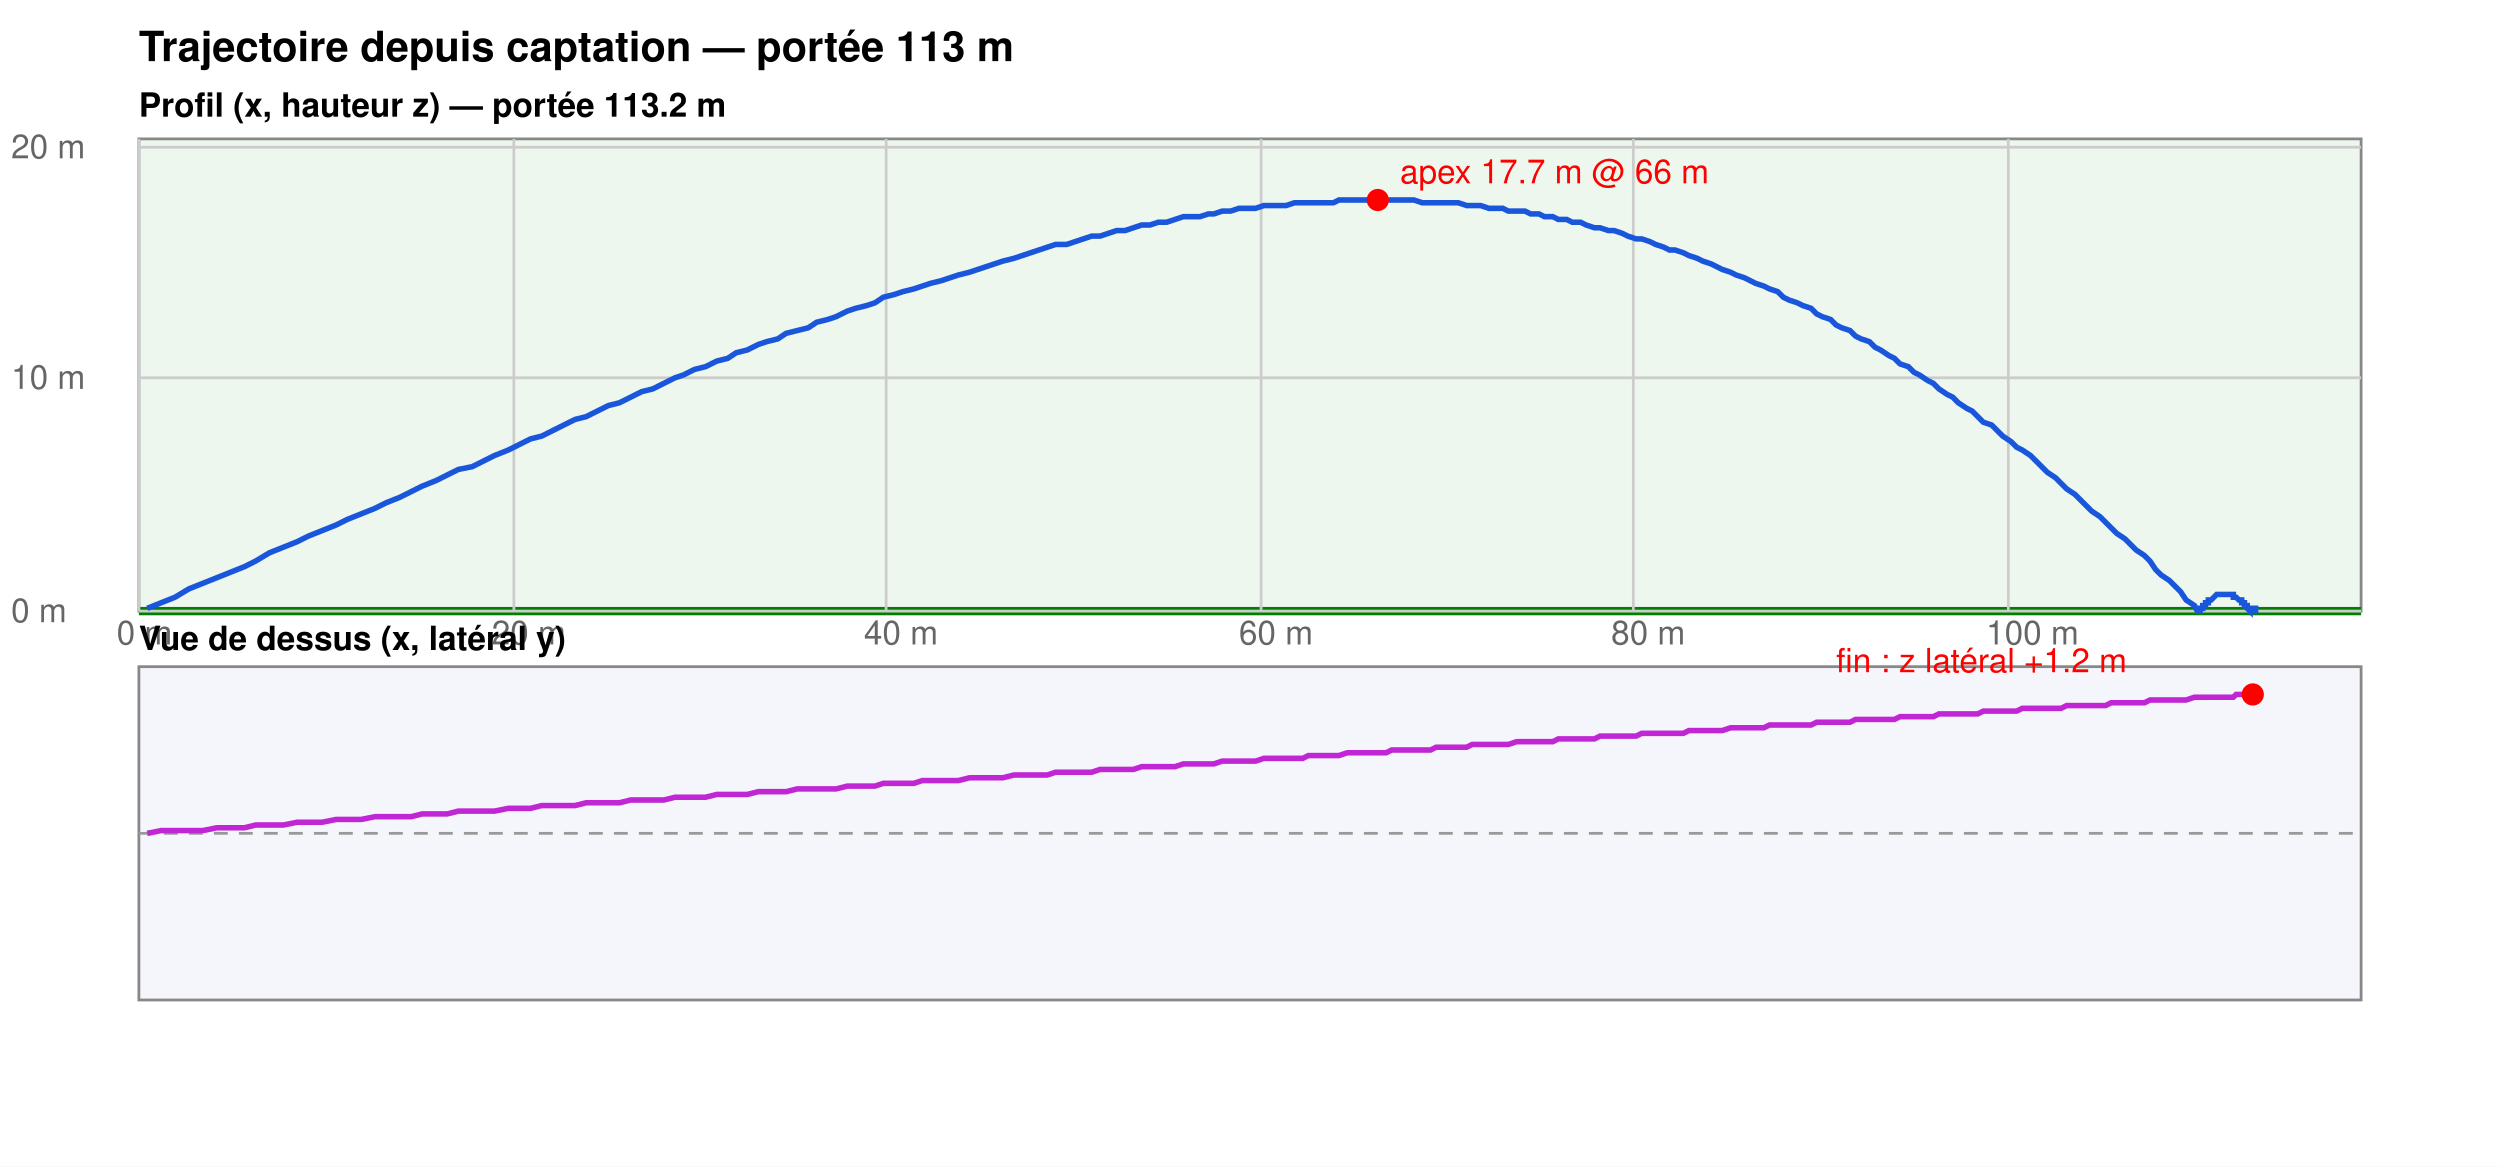
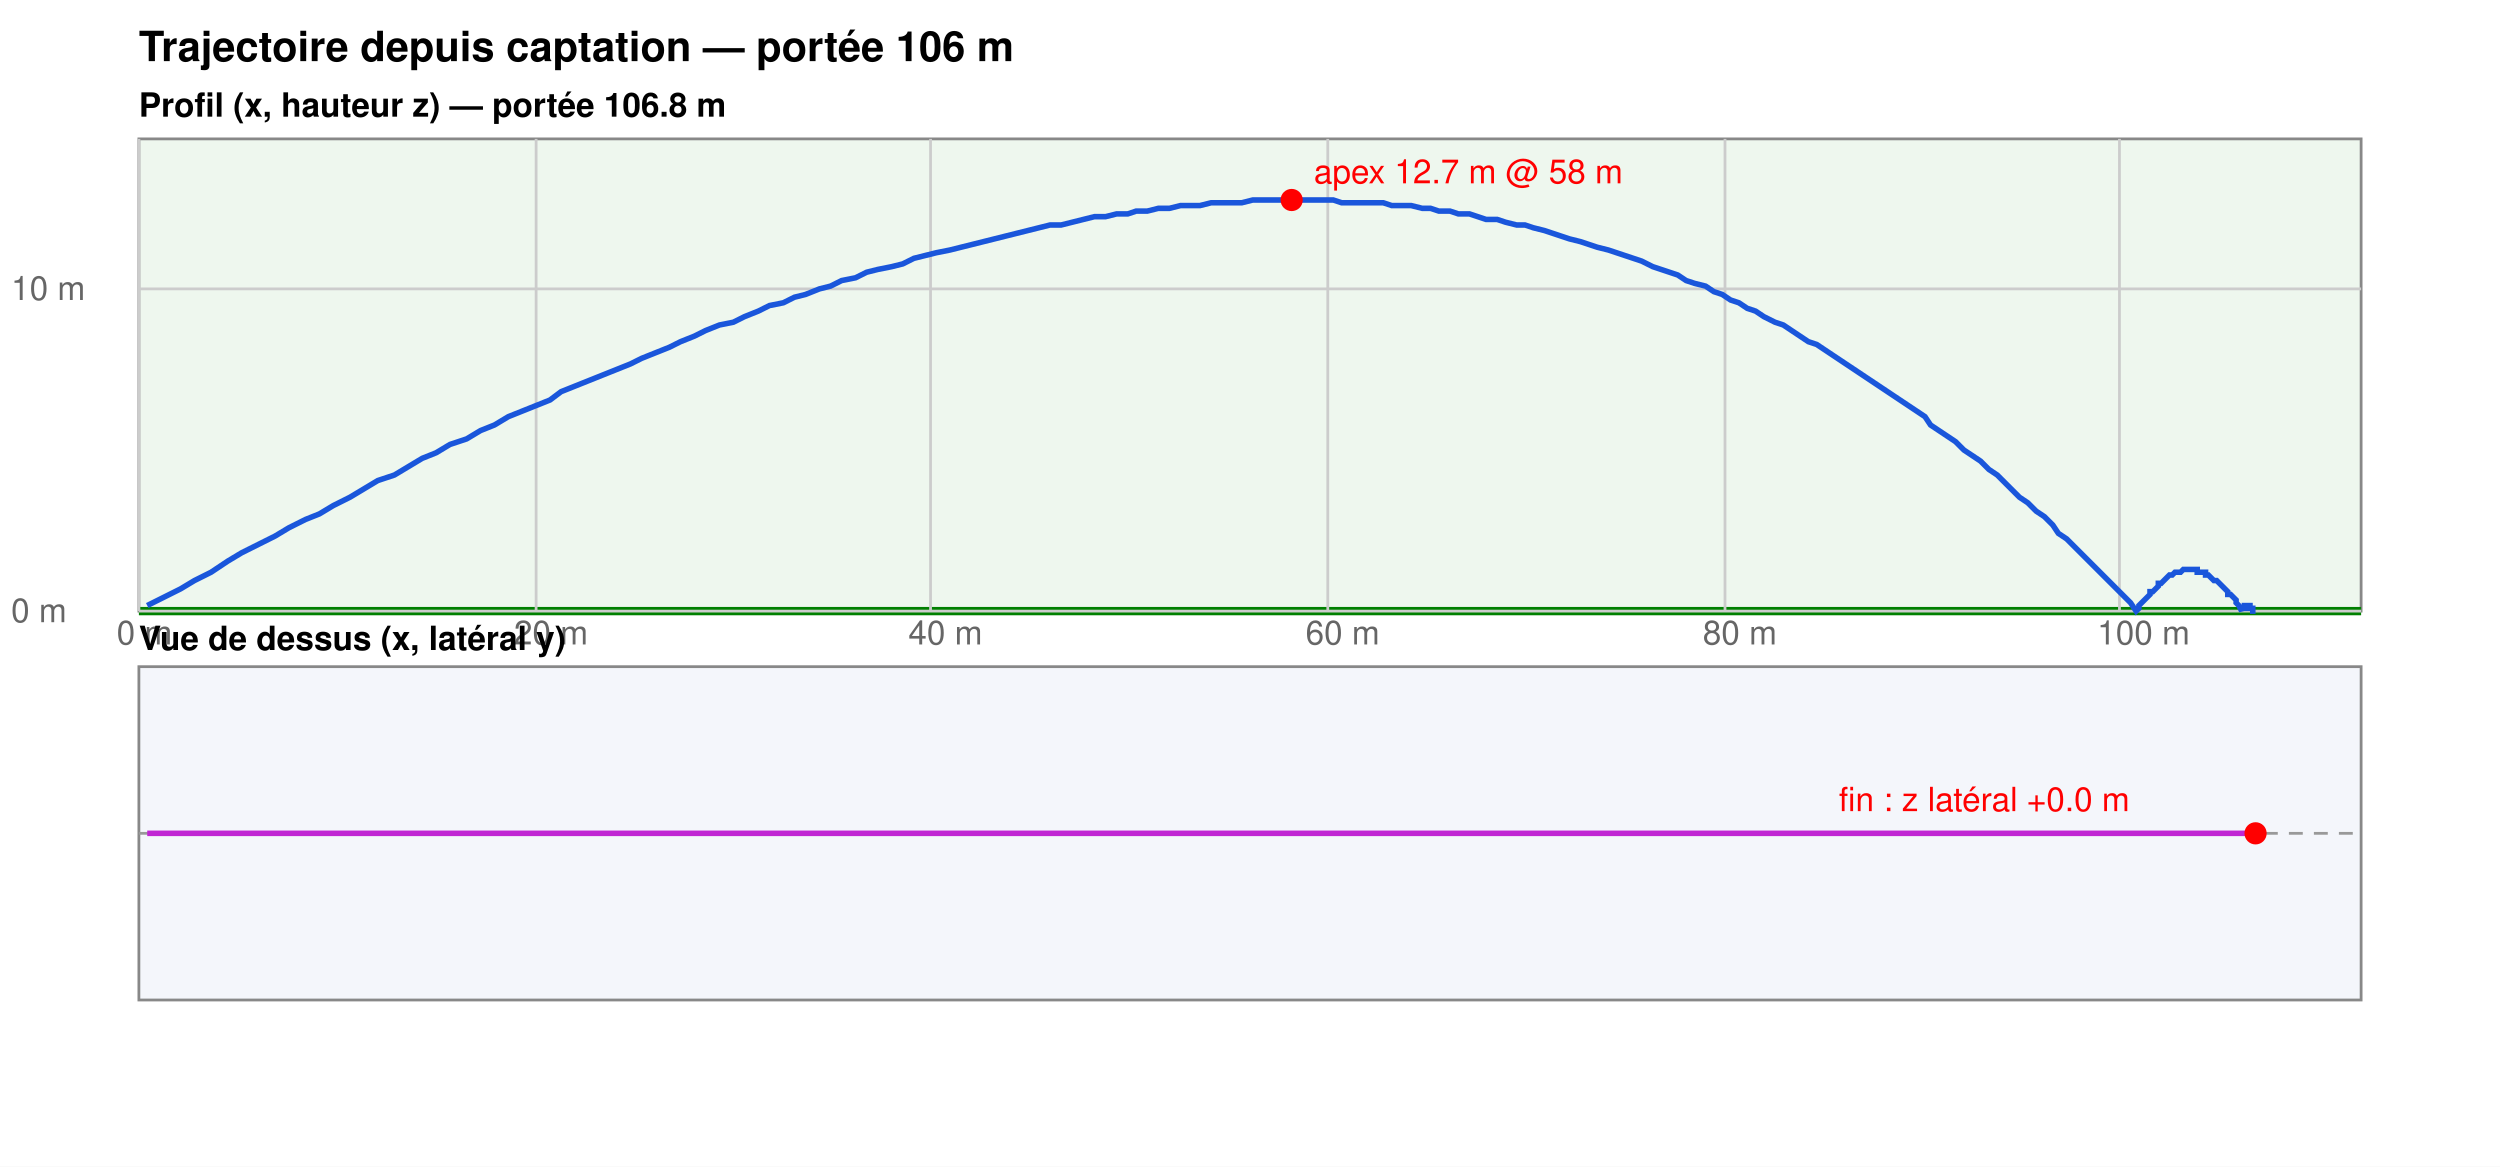
<svg xmlns="http://www.w3.org/2000/svg" width="900" height="420" font-family="Helvetica" font-size="12">
  <rect width="900" height="420" fill="white" />
-   <text x="50" y="22" font-size="15" font-weight="bold">Trajectoire depuis captation — portée 113 m</text>
+   <text x="50" y="22" font-size="15" font-weight="bold">Trajectoire depuis captation — portée 106 m</text>
  <rect x="50" y="50" width="800" height="170" fill="#eef7ee" stroke="#888" />
  <line x1="50" y1="220" x2="850" y2="220" stroke="green" stroke-width="3" />
  <line x1="50" y1="220" x2="50" y2="50" stroke="#ccc" />
  <text x="42" y="232" fill="#666">0 m</text>
-   <line x1="185" y1="220" x2="185" y2="50" stroke="#ccc" />
-   <text x="177" y="232" fill="#666">20 m</text>
-   <line x1="319" y1="220" x2="319" y2="50" stroke="#ccc" />
-   <text x="311" y="232" fill="#666">40 m</text>
-   <line x1="454" y1="220" x2="454" y2="50" stroke="#ccc" />
-   <text x="446" y="232" fill="#666">60 m</text>
-   <line x1="588" y1="220" x2="588" y2="50" stroke="#ccc" />
-   <text x="580" y="232" fill="#666">80 m</text>
-   <line x1="723" y1="220" x2="723" y2="50" stroke="#ccc" />
-   <text x="715" y="232" fill="#666">100 m</text>
+   <line x1="193" y1="220" x2="193" y2="50" stroke="#ccc" />
+   <text x="185" y="232" fill="#666">20 m</text>
+   <line x1="335" y1="220" x2="335" y2="50" stroke="#ccc" />
+   <text x="327" y="232" fill="#666">40 m</text>
+   <line x1="478" y1="220" x2="478" y2="50" stroke="#ccc" />
+   <text x="470" y="232" fill="#666">60 m</text>
+   <line x1="621" y1="220" x2="621" y2="50" stroke="#ccc" />
+   <text x="613" y="232" fill="#666">80 m</text>
+   <line x1="763" y1="220" x2="763" y2="50" stroke="#ccc" />
+   <text x="755" y="232" fill="#666">100 m</text>
  <line x1="50" y1="220" x2="850" y2="220" stroke="#ccc" />
  <text x="4" y="224" fill="#666">0 m</text>
-   <line x1="50" y1="136" x2="850" y2="136" stroke="#ccc" />
-   <text x="4" y="140" fill="#666">10 m</text>
-   <line x1="50" y1="53" x2="850" y2="53" stroke="#ccc" />
-   <text x="4" y="57" fill="#666">20 m</text>
-   <polyline fill="none" stroke="#1a56db" stroke-width="2" points="53,219 58,217 63,215 68,212 73,210 78,208 83,206 88,204 92,202 97,199 102,197 107,195 111,193 116,191 121,189 125,187 130,185 135,183 139,181 144,179 148,177 152,175 157,173 161,171 165,169 170,168 174,166 178,164 183,162 187,160 191,158 195,157 199,155 203,153 207,151 211,150 215,148 219,146 223,145 227,143 231,141 235,140 239,138 243,136 246,135 250,133 254,132 258,130 262,129 265,127 269,126 273,124 276,123 280,122 283,120 287,119 291,118 294,116 298,115 301,114 305,112 308,111 312,110 315,109 318,107 322,106 325,105 329,104 332,103 335,102 339,101 342,100 345,99 349,98 352,97 355,96 358,95 361,94 365,93 368,92 371,91 374,90 377,89 380,88 384,88 387,87 390,86 393,85 396,85 399,84 402,83 405,83 408,82 411,81 414,81 417,80 420,80 423,79 426,78 429,78 432,78 435,77 437,77 440,76 443,76 446,75 449,75 452,75 455,74 457,74 460,74 463,74 466,73 469,73 471,73 474,73 477,73 480,73 482,72 485,72 488,72 491,72 493,72 496,72 499,72 501,72 504,72 507,72 509,72 512,73 515,73 517,73 520,73 523,73 525,73 528,74 530,74 533,74 536,75 538,75 541,75 543,76 546,76 549,76 551,77 554,77 556,78 559,78 561,79 564,79 566,80 569,80 571,81 574,82 576,82 579,83 581,83 584,84 586,85 589,86 591,86 594,87 596,88 599,89 601,90 603,90 606,91 608,92 611,93 613,94 616,95 618,96 620,97 623,98 625,99 628,100 630,101 632,102 635,103 637,104 640,105 642,107 644,108 647,109 649,110 652,111 654,113 656,114 659,115 661,117 663,118 666,119 668,121 670,122 673,123 675,125 677,126 680,128 682,129 684,131 687,132 689,134 691,135 694,137 696,138 698,140 701,142 703,143 705,145 708,147 710,148 712,150 714,152 717,153 719,155 721,157 724,159 726,161 728,162 731,164 733,166 735,168 737,170 740,172 742,174 744,176 747,178 749,180 751,182 753,184 756,186 758,188 760,190 762,192 765,194 767,196 769,198 772,200 774,202 776,205 778,207 781,209 783,211 785,213 787,216 790,218 791,220 792,220 792,219 793,219 793,218 794,218 794,217 795,217 795,216 796,216 796,216 797,215 797,215 797,215 798,214 798,214 799,214 799,214 800,214 800,214 801,214 801,214 802,214 802,214 803,214 803,214 804,214 804,215 805,215 805,215 805,215 806,216 806,216 807,216 807,217 808,217 808,218 809,218 809,219 810,220 810,220 810,220 810,220 810,219 810,219 811,219 811,219 811,219 811,219 811,219 811,219 811,219 811,219 812,219 812,219 812,220 812,220 812,220 812,220 812,220 812,220 812,220 812,220 812,220 812,220 812,220 812,220 812,220 812,220 812,220 812,220 812,220 812,220 812,220 812,220 812,220 812,220 812,220 812,220 812,220 812,220 812,220 812,220 812,220 812,220 812,220 812,220 812,220 812,220 812,220 812,220 812,220 812,220 812,220 812,220 812,220 812,220 812,220 812,220 812,220 812,220 812,220 812,220 812,220 812,220 812,220 812,220 812,220 812,220 812,220 812,220 812,220 812,220 812,220 812,220 812,220 812,220 812,220 812,220 812,220 812,220 812,220 812,220 812,220 812,220 812,220 812,220 811,220 811,220 811,220 811,220 811,220 811,220 811,220 811,220 811,220 811,220 811,220 811,220 811,220 811,220 811,220 811,220 811,220 811,220 811,220 811,220 811,220 811,220 811,220 811,220 811,220 811,220 811,220 811,220 811,220 811,220 811,220 811,220 811,220 811,220 811,220 811,220 811,220 811,220 811,220 811,220 811,220 811,220 811,220 811,220 811,220 811,220 811,220 811,220 811,220 811,220 811,220 811,220 811,220 811,220 811,220 811,220 811,220 811,220 811,220 811,220 811,220 811,220 811,220 811,220 811,220 811,220 811,220 811,220 811,220 811,220 811,220 811,220 811,220 811,220 811,220 811,220 811,220 811,220 811,220 811,220 811,220 811,220 811,220 811,220 811,220 811,220 811,220 811,220 811,220 811,220 811,220 811,220 811,220 811,220 811,220 811,220 811,220 811,220 811,220 811,220 811,220 811,220 811,220 811,220 811,220 811,220 811,220 811,220 811,220 811,220 811,220 811,220 811,220 811,220 811,220 811,220 811,220 811,220 811,220 811,220 811,220 811,220 811,220 811,220 811,220 811,220 811,220 811,220 811,220 811,220 811,220 811,220 811,220 811,220 811,220 811,220 811,220 811,220 811,220 811,220 811,220 811,220 811,220 811,220 811,220 811,220 811,220 811,220 811,220 811,220 811,220 811,220 811,220 811,220 811,220 811,220 811,220 811,220 811,220 811,220 811,220 811,220 811,220 811,220 811,220 811,220 811,220 811,220 811,220 811,220 811,220 811,220 811,220 811,220 811,220 811,220 811,220 811,220 811,220 811,220 811,220 811,220 811,220 811,220 811,220 811,220 811,220 811,220 811,220 811,220 811,220 811,220 811,220 811,220 811,220 811,220 811,220 811,220 811,220 811,220 811,220 811,220 811,220 811,220 811,220 811,220 811,220 811,220 811,220 811,220 811,220 811,220 811,220 811,220 811,220 811,220 811,220 811,220 811,220 811,220 811,220 811,220 811,220 811,220 811,220 811,220 811,220 811,220 811,220 811,220 811,220 811,220 811,220 811,220 811,220 811,220 811,220 811,220 811,220 811,220 811,220 811,220 811,220 811,220 811,220 811,220 811,220 811,220 811,220 811,220 811,220 811,220 811,220 811,220 811,220 811,220 811,220 811,220 811,220 811,220 811,220 811,220 811,220 811,220 811,220 811,220 811,220 811,220 811,220 811,220 811,220 811,220 811,220 811,220 811,220 811,220 811,220 811,220 811,220 811,220 811,220 811,220 811,220 811,220 811,220 811,220 811,220 811,220 811,220 811,220 811,220 811,220 811,220 811,220 811,220 811,220 811,220 811,220 811,220 811,220 811,220 811,220 811,220 811,220 811,220 811,220 811,220 811,220 811,220 811,220 811,220 811,220 811,220 811,220 811,220 811,220 811,220 811,220 811,220 811,220 811,220 811,220 811,220 811,220 811,220 811,220 811,220 811,220 811,220 811,220 811,220 811,220 811,220 811,220 811,220 811,220 811,220 811,220 811,220 811,220 811,220 811,220 811,220 811,220 811,220 811,220 811,220 811,220 811,220 811,220 811,220 811,220 811,220 811,220 811,220 811,220 811,220 811,220 811,220 811,220 811,220 811,220 811,220 811,220 811,220 811,220 811,220 811,220 811,220 811,220 811,220 811,220 811,220 811,220 811,220 811,220 811,220 811,220 811,220 811,220 811,220 811,220 811,220 811,220 811,220 811,220 811,220 811,220 811,220 811,220 811,220 811,220 811,220 811,220 811,220 811,220 811,220 811,220 811,220 811,220 811,220 811,220 811,220 811,220 811,220 811,220 811,220 811,220 811,220 811,220 811,220 811,220 811,220 811,220 811,220 811,220 811,220 811,220 811,220 811,220 811,220 811,220 811,220 811,220 811,220 811,220 811,220 811,220 811,220 811,220 811,220 811,220 811,220 811,220 811,220 811,220 811,220 811,220 811,220 811,220 811,220 811,220 811,220 811,220 811,220 811,220 811,220 811,220 811,220 811,220 811,220 811,220 811,220 811,220 811,220 811,220 811,220 811,220 811,220 811,220 811,220 811,220 811,220 811,220 811,220 811,220 811,220 811,220 811,220 811,220 811,220 811,220 811,220 811,220 811,220 811,220 811,220 811,220 811,220 811,220 811,220 811,220 811,220 811,220 811,220 811,220 811,220 811,220 811,220 811,220 811,220 811,220 811,220 811,220 811,220 811,220 811,220 811,220 811,220 811,220 811,220 811,220 811,220 811,220 811,220 811,220 811,220 811,220 811,220 811,220 811,220 811,220 811,220 811,220 811,220 811,220 811,220 811,220 811,220 811,220 811,220 811,220 811,220 811,220 811,220 811,220 811,220 811,220 811,220 811,220 811,220 811,220 811,220 811,220 811,220 811,220 811,220 811,220 811,220 811,220 811,220 811,220 811,220 811,220 811,220 811,220 811,220 811,220 811,220 811,220 811,220 811,220 811,220 811,220 811,220 811,220 811,220 811,220 811,220 811,220 811,220 811,220 811,220 811,220 811,220 811,220 811,220 811,220 811,220 811,220 811,220 811,220 811,220 811,220 811,220 811,220 811,220 811,220 811,220 811,220 811,220 811,220 811,220 811,220 811,220 811,220 811,220 811,220 811,220 811,220 811,220 811,220 811,220 811,220 811,220 811,220 811,220 811,220 811,220 811,220 811,220 811,220 811,220 811,220 811,220 811,220 811,220 811,220 811,220 811,220 811,220 811,220 811,220 811,220 811,220 811,220 811,220 811,220 811,220 811,220 811,220 811,220 811,220 811,220 811,220 811,220 811,220 811,220 811,220 811,220 811,220 811,220 811,220 811,220 811,220 811,220 811,220 811,220 811,220 811,220 811,220 811,220 811,220 811,220 811,220 811,220 811,220 811,220 811,220 811,220 811,220 811,220 811,220 811,220 811,220 811,220 811,220 811,220 811,220 811,220 811,220 811,220 811,220 811,220 811,220 811,220 811,220 811,220 811,220 811,220 811,220 811,220 811,220 811,220 811,220 811,220 811,220 811,220 811,220 811,220 811,220 811,220 811,220 811,220 811,220 811,220 811,220 811,220 811,220 811,220 811,220 811,220 811,220 811,220 811,220 811,220 811,220 811,220 811,220 811,220 811,220 811,220 811,220 811,220 811,220 811,220 811,220 811,220 811,220 811,220 811,220 811,220 811,220 811,220 811,220 811,220 811,220 811,220 811,220 811,220 811,220 811,220 811,220 811,220 811,220 811,220 811,220 811,220 811,220 811,220 811,220 811,220 811,220 811,220 811,220 811,220 811,220 811,220 811,220 811,220 811,220 811,220 811,220 811,220 811,220 811,220 811,220 811,220 811,220 811,220 811,220 811,220 811,220 811,220 811,220 811,220 811,220 811,220 811,220 811,220 811,220 811,220 811,220 811,220 811,220 811,220 811,220 811,220 811,220 811,220 811,220 811,220 811,220 811,220 811,220 811,220 811,220 811,220 811,220 811,220 811,220 811,220 811,220 811,220 811,220 811,220 811,220 811,220 811,220 811,220 811,220 811,220 811,220 811,220 811,220 811,220 811,220 811,220 811,220 811,220 811,220 811,220 811,220 811,220 811,220 811,220 811,220 811,220 811,220 811,220 811,220 811,220 811,220 811,220 811,220 811,220 811,220 811,220 811,220 811,220 811,220 811,220 811,220 811,220 811,220 811,220 811,220 811,220 811,220 811,220 811,220 811,220 " />
-   <circle cx="496" cy="72" r="4" fill="red" />
-   <text x="504" y="66" fill="red">apex 17.7 m @ 66 m</text>
-   <text x="50" y="42" font-weight="bold">Profil (x, hauteur z) — portée 113.2 m</text>
+   <line x1="50" y1="104" x2="850" y2="104" stroke="#ccc" />
+   <text x="4" y="108" fill="#666">10 m</text>
+   <polyline fill="none" stroke="#1a56db" stroke-width="2" points="53,218 59,215 65,212 70,209 76,206 82,202 87,199 93,196 99,193 104,190 110,187 115,185 120,182 126,179 131,176 136,173 142,171 147,168 152,165 157,163 162,160 168,158 173,155 178,153 183,150 188,148 193,146 198,144 202,141 207,139 212,137 217,135 222,133 227,131 231,129 236,127 241,125 245,123 250,121 254,119 259,117 264,116 268,114 273,112 277,110 282,109 286,107 290,106 295,104 299,103 303,101 308,100 312,98 316,97 321,96 325,95 329,93 333,92 337,91 342,90 346,89 350,88 354,87 358,86 362,85 366,84 370,83 374,82 378,81 382,81 386,80 390,79 394,78 398,78 402,77 406,77 409,76 413,76 417,75 421,75 425,74 429,74 432,74 436,73 440,73 443,73 447,73 451,72 455,72 458,72 462,72 465,72 469,72 473,72 476,72 480,72 483,73 487,73 491,73 494,73 498,73 501,74 505,74 508,74 512,75 515,75 518,76 522,76 525,77 529,77 532,78 535,79 539,79 542,80 546,81 549,81 552,82 556,83 559,84 562,85 565,86 569,87 572,88 575,89 579,90 582,91 585,92 588,93 591,94 595,96 598,97 601,98 604,99 607,101 610,102 614,103 617,105 620,106 623,108 626,109 629,111 632,112 635,114 639,116 642,117 645,119 648,121 651,123 654,124 657,126 660,128 663,130 666,132 669,134 672,136 675,138 678,140 681,142 684,144 687,146 690,148 693,150 695,153 698,155 701,157 704,159 707,162 710,164 713,166 716,169 719,171 722,174 724,176 727,179 730,181 733,184 736,186 739,189 741,192 744,194 747,197 750,200 753,203 755,205 758,208 761,211 764,214 767,217 769,220 770,219 770,218 771,217 772,216 773,215 774,214 774,213 775,213 776,212 777,211 777,210 778,210 779,209 780,208 780,208 781,207 782,207 782,207 783,206 784,206 785,206 785,206 786,205 787,205 788,205 788,205 789,205 790,205 791,205 791,206 792,206 793,206 794,206 794,207 795,207 796,208 796,208 797,209 798,209 799,210 799,210 800,211 801,212 802,213 802,214 803,214 804,215 805,216 805,217 806,218 807,220 807,220 807,220 807,219 807,219 808,219 808,218 808,218 808,218 808,218 809,218 809,218 809,218 809,218 809,218 810,218 810,218 810,218 810,219 810,219 811,219 811,220 811,220 811,220 811,220 811,220 811,220 811,220 811,220 811,220 811,220 811,220 811,220 811,220 811,220 811,220 811,220 811,220 811,220 811,220 811,220 811,220 811,220 811,220 811,220 811,220 811,220 811,220 811,220 811,220 811,220 811,220 811,220 811,220 812,220 812,220 812,220 812,220 812,220 812,220 812,220 812,220 812,220 812,220 812,220 812,220 812,220 812,220 812,220 812,220 812,220 812,220 812,220 812,220 812,220 812,220 812,220 812,220 812,220 812,220 812,220 812,220 812,220 812,220 812,220 812,220 812,220 812,220 812,220 812,220 812,220 812,220 812,220 812,220 812,220 812,220 812,220 812,220 812,220 812,220 812,220 812,220 812,220 812,220 812,220 812,220 812,220 812,220 " />
+   <circle cx="465" cy="72" r="4" fill="red" />
+   <text x="473" y="66" fill="red">apex 12.7 m @ 58 m</text>
+   <text x="50" y="42" font-weight="bold">Profil (x, hauteur z) — portée 106.8 m</text>
  <rect x="50" y="240" width="800" height="120" fill="#f4f6fb" stroke="#888" />
  <line x1="50" y1="300" x2="850" y2="300" stroke="#999" stroke-dasharray="5,4" />
-   <polyline fill="none" stroke="#c026d3" stroke-width="2" points="53,300 58,299 63,299 68,299 73,299 78,298 83,298 88,298 92,297 97,297 102,297 107,296 111,296 116,296 121,295 125,295 130,295 135,294 139,294 144,294 148,294 152,293 157,293 161,293 165,292 170,292 174,292 178,292 183,291 187,291 191,291 195,290 199,290 203,290 207,290 211,289 215,289 219,289 223,289 227,288 231,288 235,288 239,288 243,287 246,287 250,287 254,287 258,286 262,286 265,286 269,286 273,285 276,285 280,285 283,285 287,284 291,284 294,284 298,284 301,284 305,283 308,283 312,283 315,283 318,282 322,282 325,282 329,282 332,281 335,281 339,281 342,281 345,281 349,280 352,280 355,280 358,280 361,280 365,279 368,279 371,279 374,279 377,279 380,278 384,278 387,278 390,278 393,278 396,277 399,277 402,277 405,277 408,277 411,276 414,276 417,276 420,276 423,276 426,275 429,275 432,275 435,275 437,275 440,274 443,274 446,274 449,274 452,274 455,273 457,273 460,273 463,273 466,273 469,273 471,272 474,272 477,272 480,272 482,272 485,271 488,271 491,271 493,271 496,271 499,271 501,270 504,270 507,270 509,270 512,270 515,270 517,269 520,269 523,269 525,269 528,269 530,268 533,268 536,268 538,268 541,268 543,268 546,267 549,267 551,267 554,267 556,267 559,267 561,266 564,266 566,266 569,266 571,266 574,266 576,265 579,265 581,265 584,265 586,265 589,265 591,264 594,264 596,264 599,264 601,264 603,264 606,264 608,263 611,263 613,263 616,263 618,263 620,263 623,262 625,262 628,262 630,262 632,262 635,262 637,261 640,261 642,261 644,261 647,261 649,261 652,261 654,260 656,260 659,260 661,260 663,260 666,260 668,259 670,259 673,259 675,259 677,259 680,259 682,259 684,258 687,258 689,258 691,258 694,258 696,258 698,257 701,257 703,257 705,257 708,257 710,257 712,257 714,256 717,256 719,256 721,256 724,256 726,256 728,255 731,255 733,255 735,255 737,255 740,255 742,255 744,254 747,254 749,254 751,254 753,254 756,254 758,254 760,253 762,253 765,253 767,253 769,253 772,253 774,252 776,252 778,252 781,252 783,252 785,252 787,252 790,251 791,251 792,251 792,251 793,251 793,251 794,251 794,251 795,251 795,251 796,251 796,251 797,251 797,251 797,251 798,251 798,251 799,251 799,251 800,251 800,251 801,251 801,251 802,251 802,251 803,251 803,251 804,251 804,251 805,250 805,250 805,250 806,250 806,250 807,250 807,250 808,250 808,250 809,250 809,250 810,250 810,250 810,250 810,250 810,250 810,250 811,250 811,250 811,250 811,250 811,250 811,250 811,250 811,250 812,250 812,250 812,250 812,250 812,250 812,250 812,250 812,250 812,250 812,250 812,250 812,250 812,250 812,250 812,250 812,250 812,250 812,250 812,250 812,250 812,250 812,250 812,250 812,250 812,250 812,250 812,250 812,250 812,250 812,250 812,250 812,250 812,250 812,250 812,250 812,250 812,250 812,250 812,250 812,250 812,250 812,250 812,250 812,250 812,250 812,250 812,250 812,250 812,250 812,250 812,250 812,250 812,250 812,250 812,250 812,250 812,250 812,250 812,250 812,250 812,250 812,250 812,250 812,250 812,250 812,250 812,250 812,250 812,250 812,250 812,250 812,250 812,250 812,250 811,250 811,250 811,250 811,250 811,250 811,250 811,250 811,250 811,250 811,250 811,250 811,250 811,250 811,250 811,250 811,250 811,250 811,250 811,250 811,250 811,250 811,250 811,250 811,250 811,250 811,250 811,250 811,250 811,250 811,250 811,250 811,250 811,250 811,250 811,250 811,250 811,250 811,250 811,250 811,250 811,250 811,250 811,250 811,250 811,250 811,250 811,250 811,250 811,250 811,250 811,250 811,250 811,250 811,250 811,250 811,250 811,250 811,250 811,250 811,250 811,250 811,250 811,250 811,250 811,250 811,250 811,250 811,250 811,250 811,250 811,250 811,250 811,250 811,250 811,250 811,250 811,250 811,250 811,250 811,250 811,250 811,250 811,250 811,250 811,250 811,250 811,250 811,250 811,250 811,250 811,250 811,250 811,250 811,250 811,250 811,250 811,250 811,250 811,250 811,250 811,250 811,250 811,250 811,250 811,250 811,250 811,250 811,250 811,250 811,250 811,250 811,250 811,250 811,250 811,250 811,250 811,250 811,250 811,250 811,250 811,250 811,250 811,250 811,250 811,250 811,250 811,250 811,250 811,250 811,250 811,250 811,250 811,250 811,250 811,250 811,250 811,250 811,250 811,250 811,250 811,250 811,250 811,250 811,250 811,250 811,250 811,250 811,250 811,250 811,250 811,250 811,250 811,250 811,250 811,250 811,250 811,250 811,250 811,250 811,250 811,250 811,250 811,250 811,250 811,250 811,250 811,250 811,250 811,250 811,250 811,250 811,250 811,250 811,250 811,250 811,250 811,250 811,250 811,250 811,250 811,250 811,250 811,250 811,250 811,250 811,250 811,250 811,250 811,250 811,250 811,250 811,250 811,250 811,250 811,250 811,250 811,250 811,250 811,250 811,250 811,250 811,250 811,250 811,250 811,250 811,250 811,250 811,250 811,250 811,250 811,250 811,250 811,250 811,250 811,250 811,250 811,250 811,250 811,250 811,250 811,250 811,250 811,250 811,250 811,250 811,250 811,250 811,250 811,250 811,250 811,250 811,250 811,250 811,250 811,250 811,250 811,250 811,250 811,250 811,250 811,250 811,250 811,250 811,250 811,250 811,250 811,250 811,250 811,250 811,250 811,250 811,250 811,250 811,250 811,250 811,250 811,250 811,250 811,250 811,250 811,250 811,250 811,250 811,250 811,250 811,250 811,250 811,250 811,250 811,250 811,250 811,250 811,250 811,250 811,250 811,250 811,250 811,250 811,250 811,250 811,250 811,250 811,250 811,250 811,250 811,250 811,250 811,250 811,250 811,250 811,250 811,250 811,250 811,250 811,250 811,250 811,250 811,250 811,250 811,250 811,250 811,250 811,250 811,250 811,250 811,250 811,250 811,250 811,250 811,250 811,250 811,250 811,250 811,250 811,250 811,250 811,250 811,250 811,250 811,250 811,250 811,250 811,250 811,250 811,250 811,250 811,250 811,250 811,250 811,250 811,250 811,250 811,250 811,250 811,250 811,250 811,250 811,250 811,250 811,250 811,250 811,250 811,250 811,250 811,250 811,250 811,250 811,250 811,250 811,250 811,250 811,250 811,250 811,250 811,250 811,250 811,250 811,250 811,250 811,250 811,250 811,250 811,250 811,250 811,250 811,250 811,250 811,250 811,250 811,250 811,250 811,250 811,250 811,250 811,250 811,250 811,250 811,250 811,250 811,250 811,250 811,250 811,250 811,250 811,250 811,250 811,250 811,250 811,250 811,250 811,250 811,250 811,250 811,250 811,250 811,250 811,250 811,250 811,250 811,250 811,250 811,250 811,250 811,250 811,250 811,250 811,250 811,250 811,250 811,250 811,250 811,250 811,250 811,250 811,250 811,250 811,250 811,250 811,250 811,250 811,250 811,250 811,250 811,250 811,250 811,250 811,250 811,250 811,250 811,250 811,250 811,250 811,250 811,250 811,250 811,250 811,250 811,250 811,250 811,250 811,250 811,250 811,250 811,250 811,250 811,250 811,250 811,250 811,250 811,250 811,250 811,250 811,250 811,250 811,250 811,250 811,250 811,250 811,250 811,250 811,250 811,250 811,250 811,250 811,250 811,250 811,250 811,250 811,250 811,250 811,250 811,250 811,250 811,250 811,250 811,250 811,250 811,250 811,250 811,250 811,250 811,250 811,250 811,250 811,250 811,250 811,250 811,250 811,250 811,250 811,250 811,250 811,250 811,250 811,250 811,250 811,250 811,250 811,250 811,250 811,250 811,250 811,250 811,250 811,250 811,250 811,250 811,250 811,250 811,250 811,250 811,250 811,250 811,250 811,250 811,250 811,250 811,250 811,250 811,250 811,250 811,250 811,250 811,250 811,250 811,250 811,250 811,250 811,250 811,250 811,250 811,250 811,250 811,250 811,250 811,250 811,250 811,250 811,250 811,250 811,250 811,250 811,250 811,250 811,250 811,250 811,250 811,250 811,250 811,250 811,250 811,250 811,250 811,250 811,250 811,250 811,250 811,250 811,250 811,250 811,250 811,250 811,250 811,250 811,250 811,250 811,250 811,250 811,250 811,250 811,250 811,250 811,250 811,250 811,250 811,250 811,250 811,250 811,250 811,250 811,250 811,250 811,250 811,250 811,250 811,250 811,250 811,250 811,250 811,250 811,250 811,250 811,250 811,250 811,250 811,250 811,250 811,250 811,250 811,250 811,250 811,250 811,250 811,250 811,250 811,250 811,250 811,250 811,250 811,250 811,250 811,250 811,250 811,250 811,250 811,250 811,250 811,250 811,250 811,250 811,250 811,250 811,250 811,250 811,250 811,250 811,250 811,250 811,250 811,250 811,250 811,250 811,250 811,250 811,250 811,250 811,250 811,250 811,250 811,250 811,250 811,250 811,250 811,250 811,250 811,250 811,250 811,250 811,250 811,250 811,250 811,250 811,250 811,250 811,250 811,250 811,250 811,250 811,250 811,250 811,250 811,250 811,250 811,250 811,250 811,250 811,250 811,250 811,250 811,250 811,250 811,250 811,250 811,250 811,250 811,250 811,250 811,250 811,250 811,250 811,250 811,250 811,250 811,250 811,250 811,250 811,250 811,250 811,250 811,250 811,250 811,250 811,250 811,250 811,250 811,250 811,250 811,250 811,250 811,250 811,250 811,250 811,250 811,250 811,250 811,250 811,250 811,250 811,250 811,250 811,250 811,250 811,250 811,250 811,250 811,250 811,250 811,250 811,250 811,250 811,250 811,250 811,250 811,250 811,250 811,250 811,250 811,250 811,250 811,250 811,250 811,250 811,250 811,250 811,250 811,250 811,250 811,250 811,250 811,250 811,250 811,250 811,250 811,250 811,250 811,250 811,250 811,250 811,250 811,250 811,250 811,250 811,250 811,250 811,250 811,250 811,250 811,250 811,250 811,250 811,250 811,250 811,250 811,250 811,250 811,250 811,250 811,250 811,250 811,250 811,250 811,250 811,250 811,250 811,250 811,250 811,250 811,250 811,250 811,250 811,250 811,250 811,250 811,250 811,250 811,250 811,250 811,250 811,250 811,250 811,250 811,250 811,250 811,250 811,250 811,250 811,250 811,250 811,250 811,250 811,250 811,250 811,250 811,250 811,250 811,250 811,250 811,250 811,250 811,250 811,250 811,250 811,250 811,250 811,250 811,250 811,250 811,250 811,250 811,250 811,250 811,250 811,250 811,250 811,250 811,250 811,250 811,250 811,250 811,250 811,250 811,250 " />
-   <circle cx="811" cy="250" r="4" fill="red" />
-   <text x="661" y="242" fill="red">fin : z latéral +1.2 m</text>
+   <polyline fill="none" stroke="#c026d3" stroke-width="2" points="53,300 59,300 65,300 70,300 76,300 82,300 87,300 93,300 99,300 104,300 110,300 115,300 120,300 126,300 131,300 136,300 142,300 147,300 152,300 157,300 162,300 168,300 173,300 178,300 183,300 188,300 193,300 198,300 202,300 207,300 212,300 217,300 222,300 227,300 231,300 236,300 241,300 245,300 250,300 254,300 259,300 264,300 268,300 273,300 277,300 282,300 286,300 290,300 295,300 299,300 303,300 308,300 312,300 316,300 321,300 325,300 329,300 333,300 337,300 342,300 346,300 350,300 354,300 358,300 362,300 366,300 370,300 374,300 378,300 382,300 386,300 390,300 394,300 398,300 402,300 406,300 409,300 413,300 417,300 421,300 425,300 429,300 432,300 436,300 440,300 443,300 447,300 451,300 455,300 458,300 462,300 465,300 469,300 473,300 476,300 480,300 483,300 487,300 491,300 494,300 498,300 501,300 505,300 508,300 512,300 515,300 518,300 522,300 525,300 529,300 532,300 535,300 539,300 542,300 546,300 549,300 552,300 556,300 559,300 562,300 565,300 569,300 572,300 575,300 579,300 582,300 585,300 588,300 591,300 595,300 598,300 601,300 604,300 607,300 610,300 614,300 617,300 620,300 623,300 626,300 629,300 632,300 635,300 639,300 642,300 645,300 648,300 651,300 654,300 657,300 660,300 663,300 666,300 669,300 672,300 675,300 678,300 681,300 684,300 687,300 690,300 693,300 695,300 698,300 701,300 704,300 707,300 710,300 713,300 716,300 719,300 722,300 724,300 727,300 730,300 733,300 736,300 739,300 741,300 744,300 747,300 750,300 753,300 755,300 758,300 761,300 764,300 767,300 769,300 770,300 770,300 771,300 772,300 773,300 774,300 774,300 775,300 776,300 777,300 777,300 778,300 779,300 780,300 780,300 781,300 782,300 782,300 783,300 784,300 785,300 785,300 786,300 787,300 788,300 788,300 789,300 790,300 791,300 791,300 792,300 793,300 794,300 794,300 795,300 796,300 796,300 797,300 798,300 799,300 799,300 800,300 801,300 802,300 802,300 803,300 804,300 805,300 805,300 806,300 807,300 807,300 807,300 807,300 807,300 808,300 808,300 808,300 808,300 808,300 809,300 809,300 809,300 809,300 809,300 810,300 810,300 810,300 810,300 810,300 811,300 811,300 811,300 811,300 811,300 811,300 811,300 811,300 811,300 811,300 811,300 811,300 811,300 811,300 811,300 811,300 811,300 811,300 811,300 811,300 811,300 811,300 811,300 811,300 811,300 811,300 811,300 811,300 811,300 811,300 811,300 811,300 811,300 811,300 812,300 812,300 812,300 812,300 812,300 812,300 812,300 812,300 812,300 812,300 812,300 812,300 812,300 812,300 812,300 812,300 812,300 812,300 812,300 812,300 812,300 812,300 812,300 812,300 812,300 812,300 812,300 812,300 812,300 812,300 812,300 812,300 812,300 812,300 812,300 812,300 812,300 812,300 812,300 812,300 812,300 812,300 812,300 812,300 812,300 812,300 812,300 812,300 812,300 812,300 812,300 812,300 812,300 812,300 " />
+   <circle cx="812" cy="300" r="4" fill="red" />
+   <text x="662" y="292" fill="red">fin : z latéral +0.0 m</text>
  <text x="50" y="234" font-weight="bold">Vue de dessus (x, latéral y)</text>
</svg>
